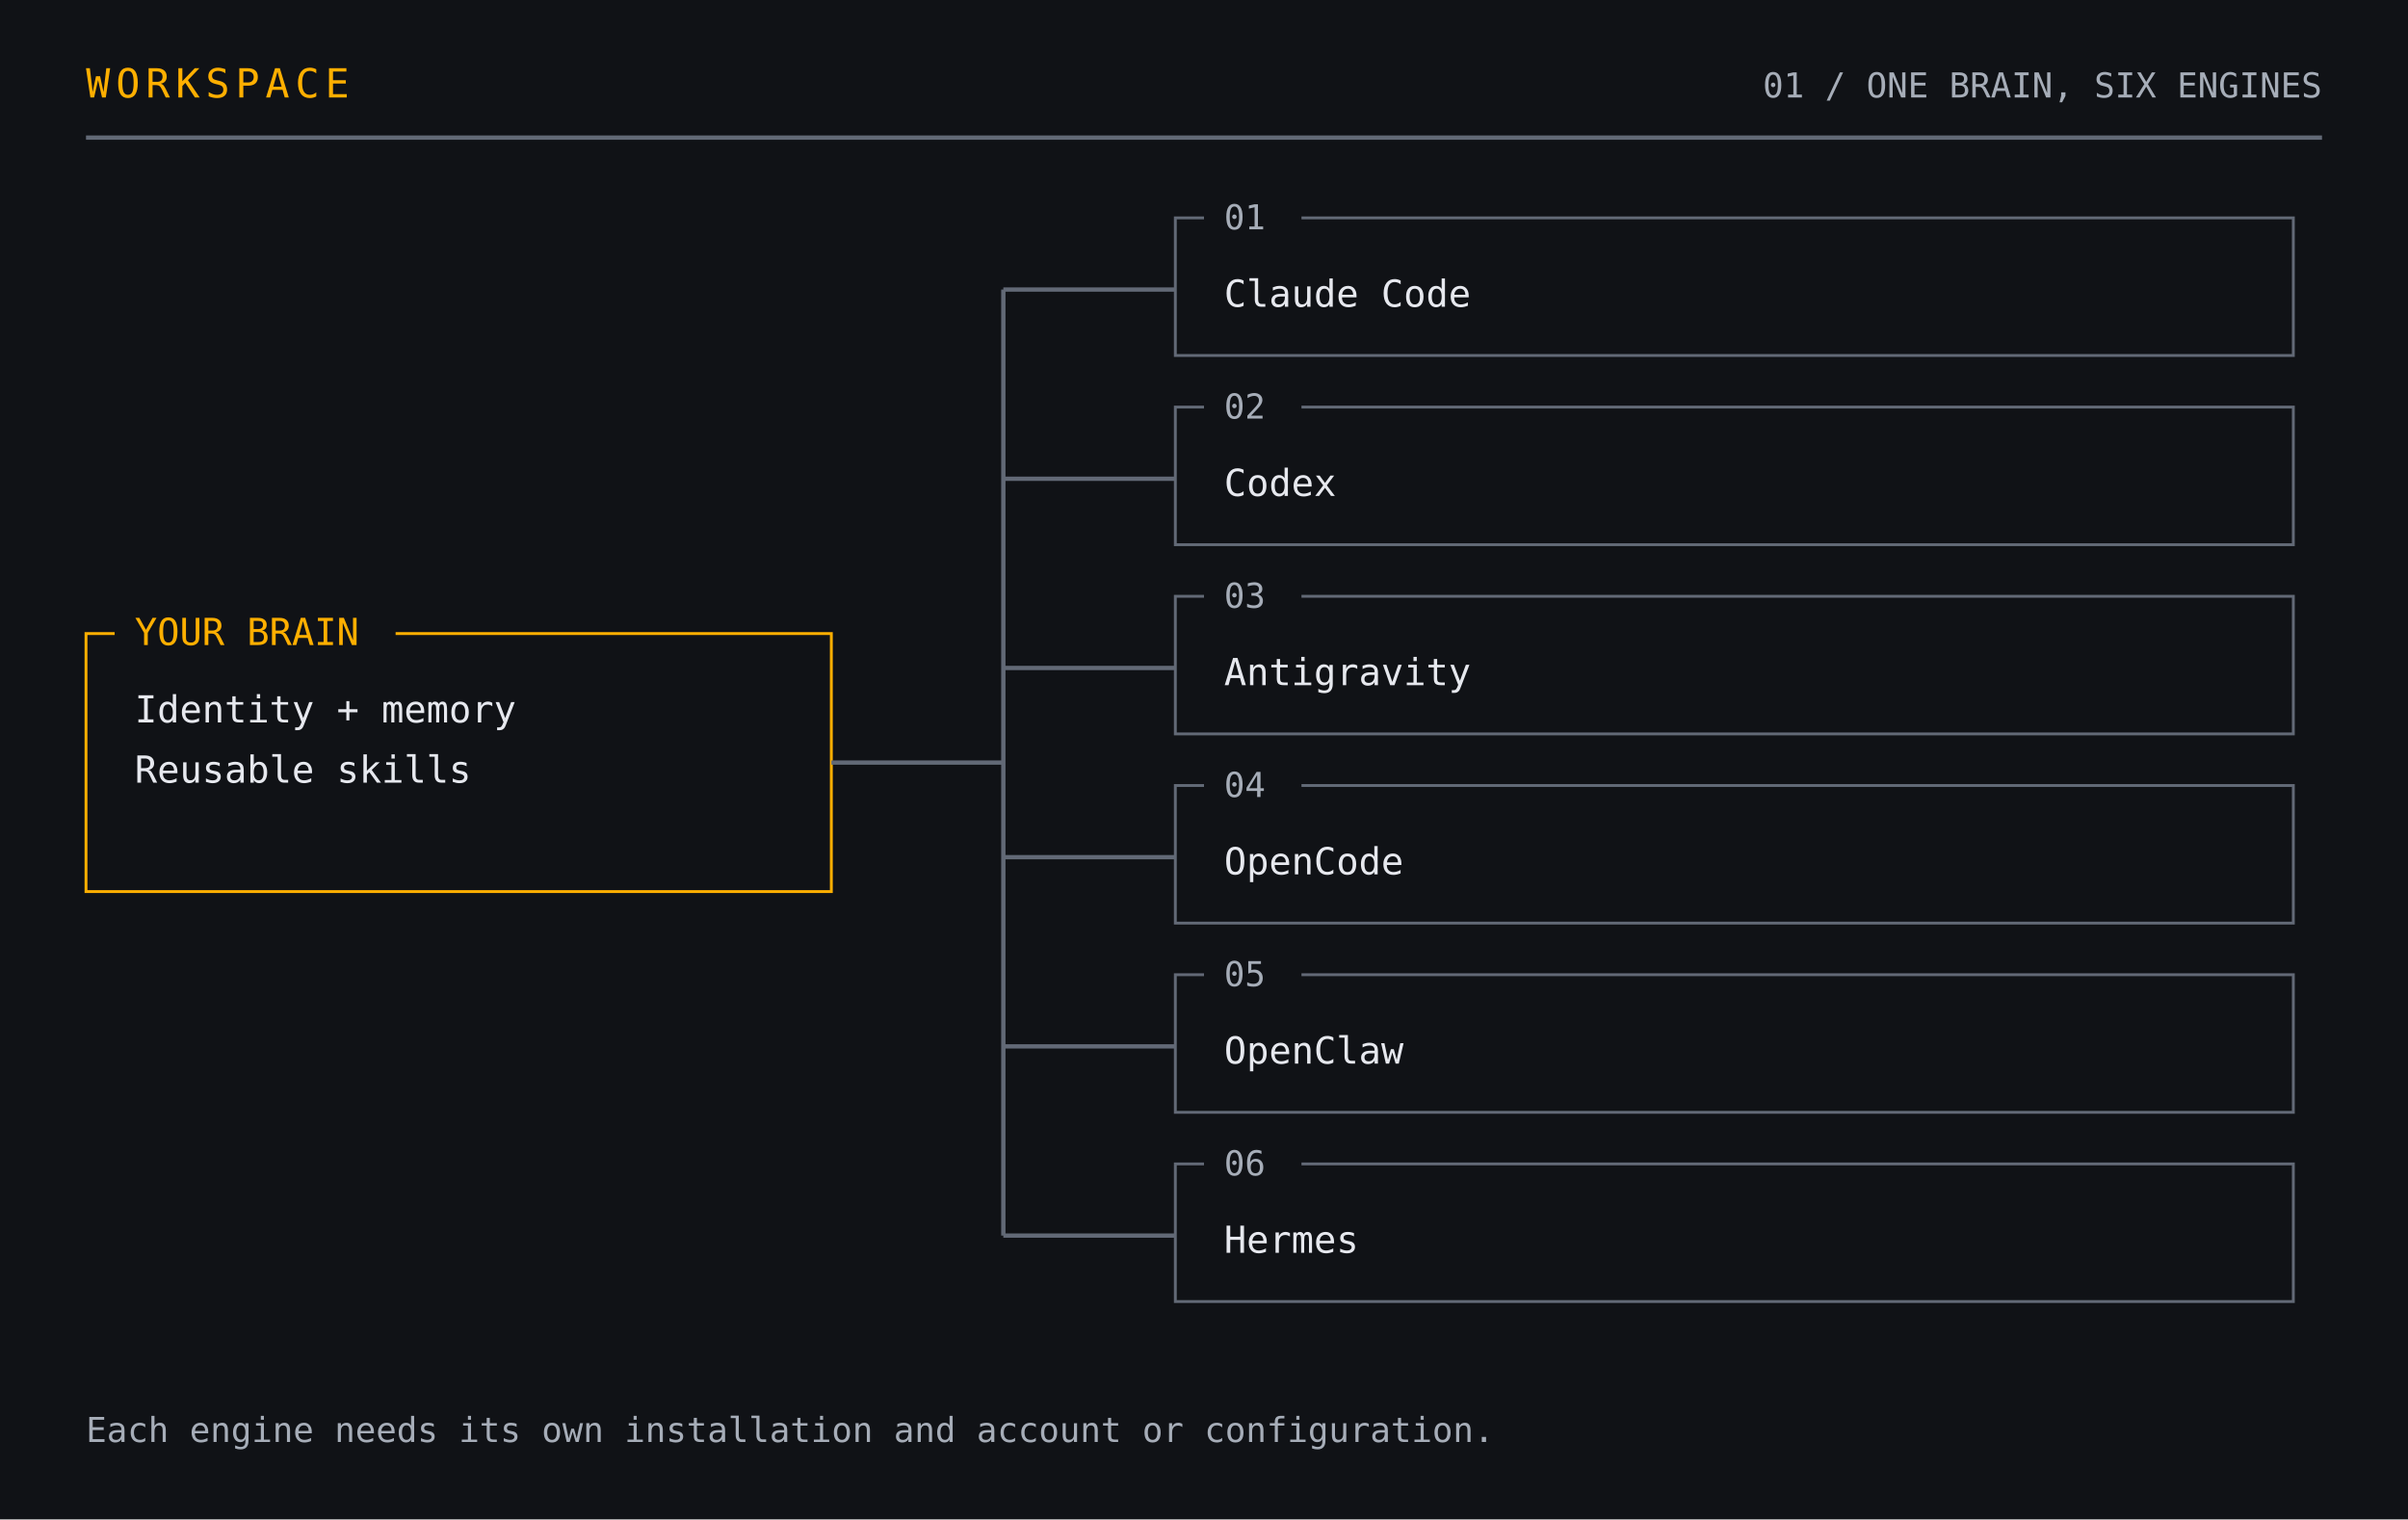
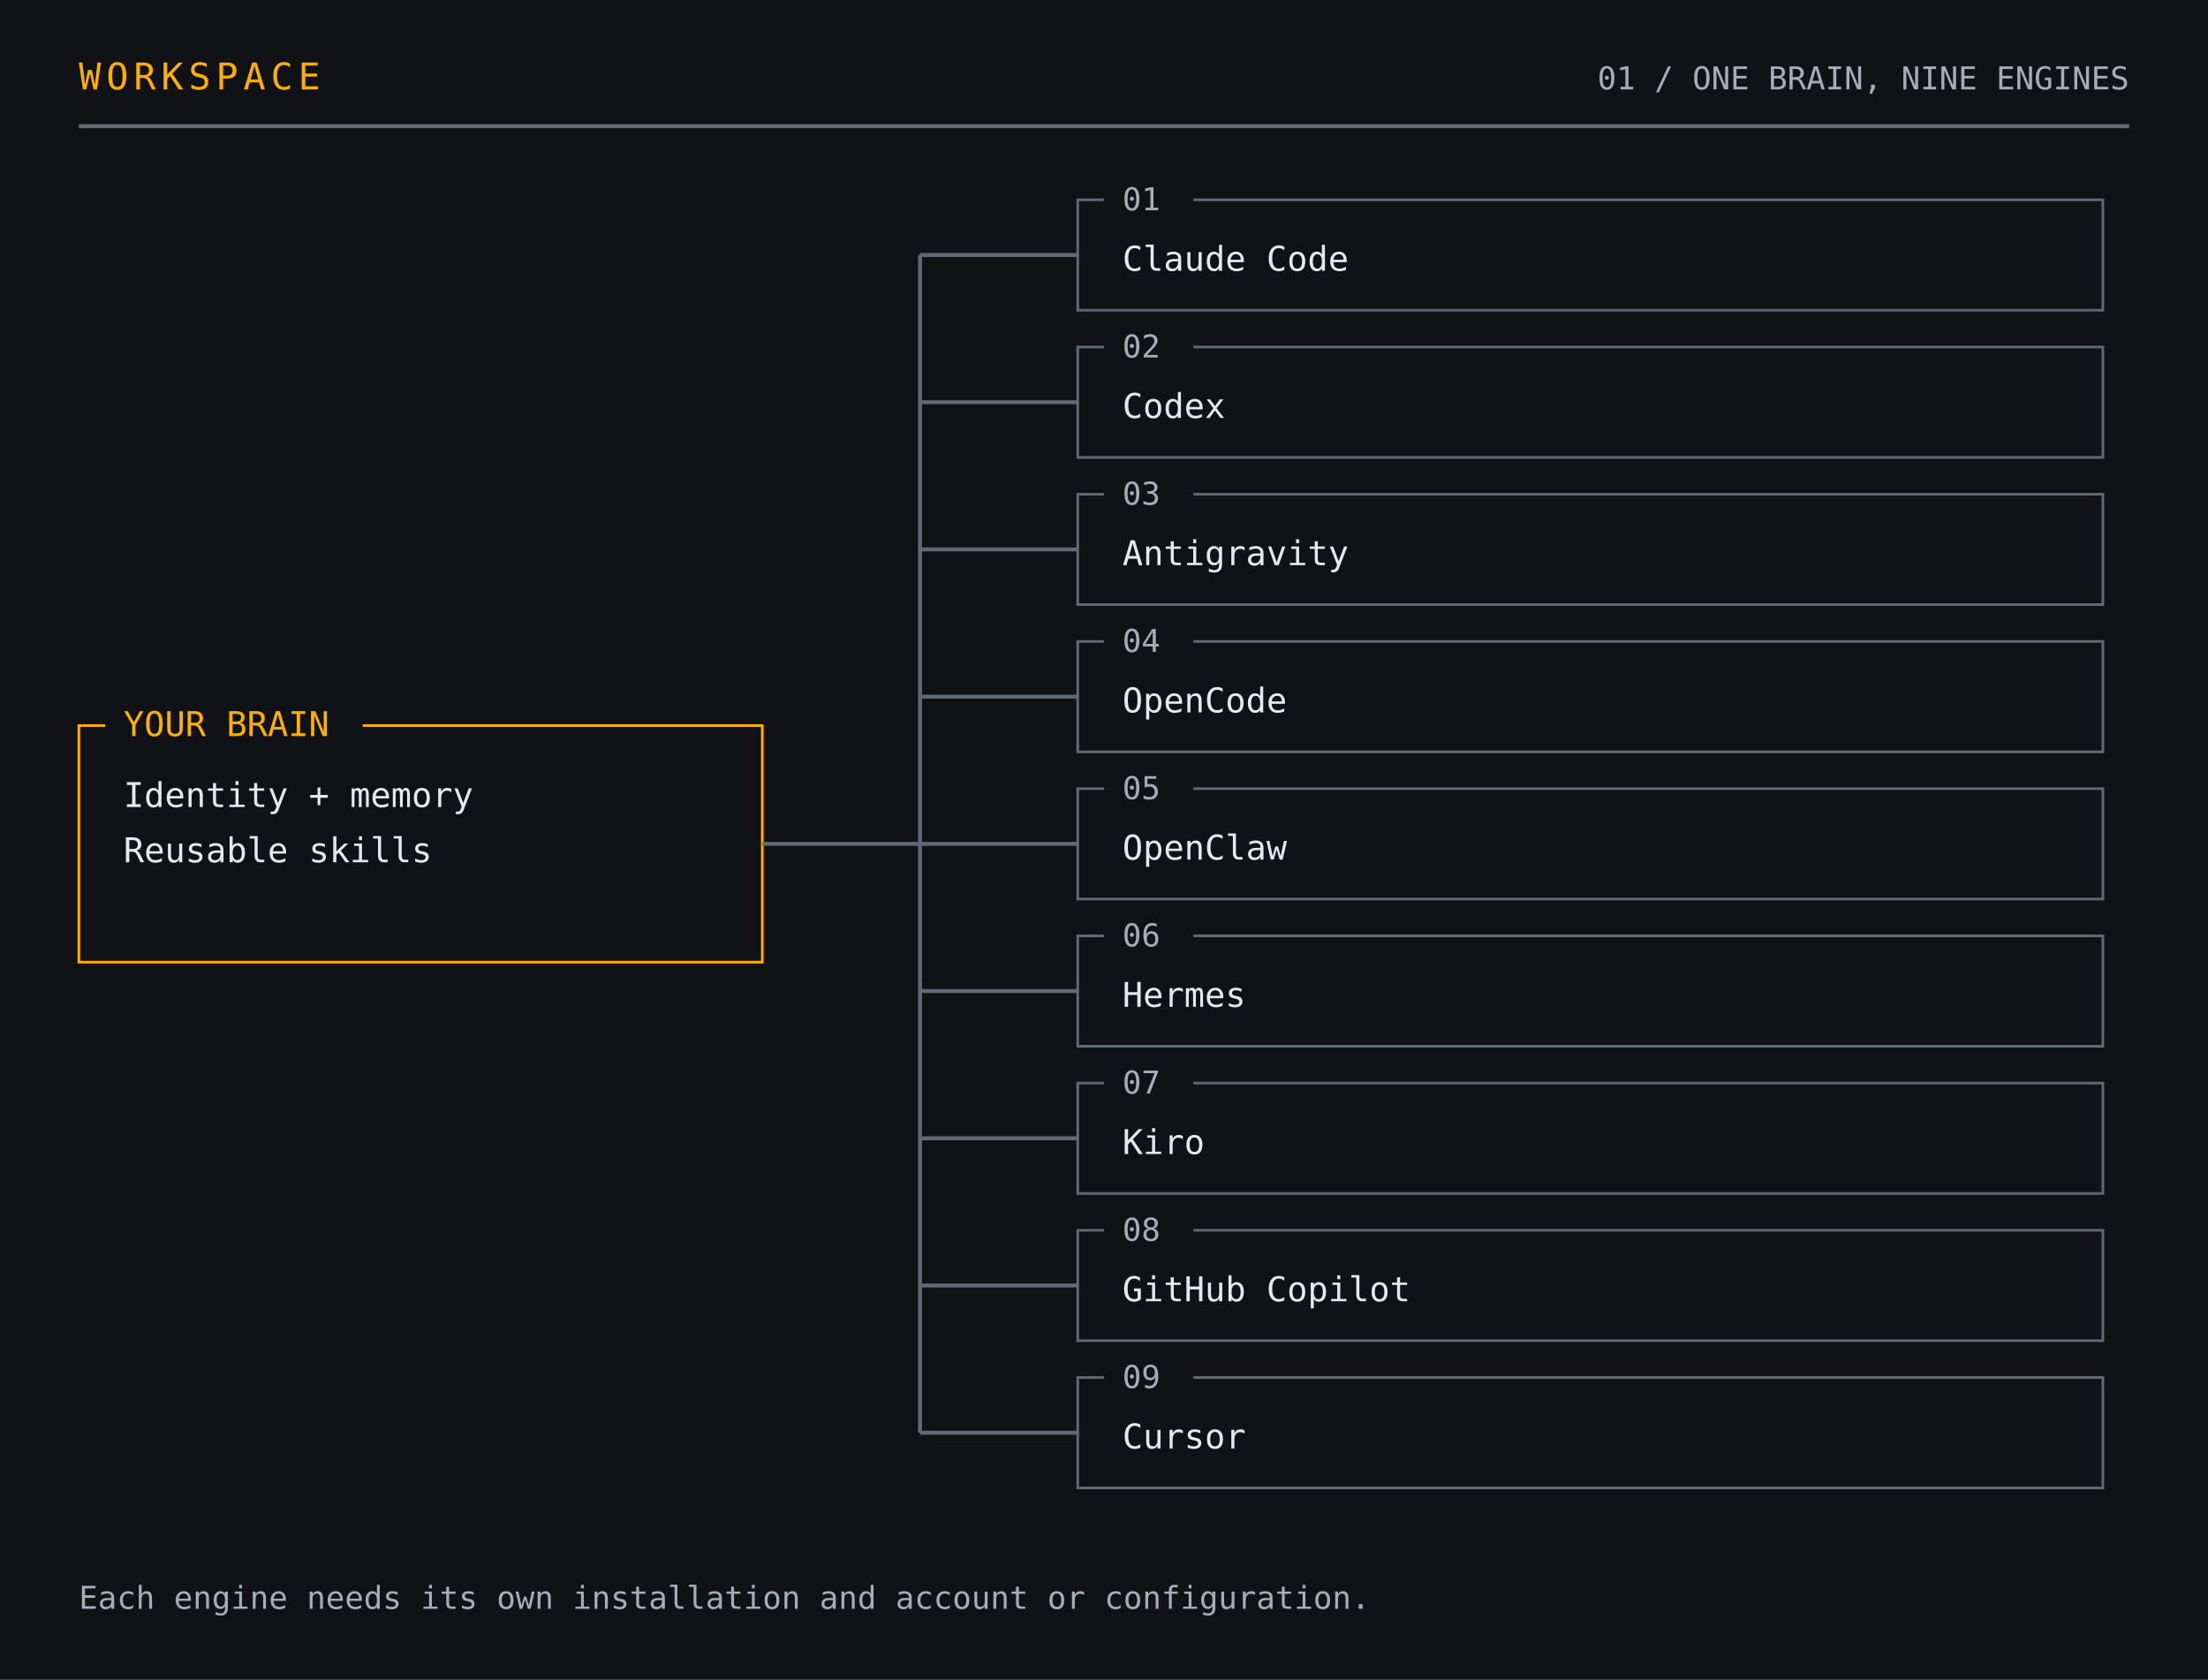
- <svg xmlns="http://www.w3.org/2000/svg" width="840" height="530" viewBox="0 0 840 530" role="img" aria-label="01 / ONE BRAIN, SIX ENGINES">
-   <rect width="840" height="530" fill="#101216" />
+ <svg xmlns="http://www.w3.org/2000/svg" width="840" height="639" viewBox="0 0 840 639" role="img" aria-label="01 / ONE BRAIN, NINE ENGINES">
+   <rect width="840" height="639" fill="#101216" />
  <style>text{font-family:ui-monospace,SFMono-Regular,Consolas,monospace;font-size:13px;fill:#e6e8ee}.mut{fill:#a6adb8;font-size:12px}.accent{fill:#ffaf00}.line{fill:none;stroke:#626976;stroke-width:1.5}.box{fill:#101216;stroke:#626976;stroke-width:1}</style>
  <text x="30" y="34" class="accent" style="font-size:14px;letter-spacing:2px">WORKSPACE</text>
-   <text x="810" y="34" text-anchor="end" class="mut">01 / ONE BRAIN, SIX ENGINES</text>
+   <text x="810" y="34" text-anchor="end" class="mut">01 / ONE BRAIN, NINE ENGINES</text>
  <path d="M30 48H810" class="line" />
-   <rect x="30" y="221" width="260" height="90" rx="0" fill="#101216" stroke="#ffaf00" />
-   <rect x="40" y="213" width="98" height="17" fill="#101216" />
-   <text x="47" y="225" class="accent">YOUR BRAIN</text>
-   <text x="47" y="252">Identity + memory</text>
-   <text x="47" y="273">Reusable skills</text>
-   <path d="M290 266H350M350 101V431" class="line" />
-   <path d="M350 101H410" class="line" />
-   <rect x="410" y="76" width="390" height="48" rx="0" fill="#101216" stroke="#626976" />
+   <rect x="30" y="276" width="260" height="90" rx="0" fill="#101216" stroke="#ffaf00" />
+   <rect x="40" y="268" width="98" height="17" fill="#101216" />
+   <text x="47" y="280" class="accent">YOUR BRAIN</text>
+   <text x="47" y="307">Identity + memory</text>
+   <text x="47" y="328">Reusable skills</text>
+   <path d="M290 321H350M350 97V545" class="line" />
+   <path d="M350 97H410" class="line" />
+   <rect x="410" y="76" width="390" height="42" rx="0" fill="#101216" stroke="#626976" />
  <rect x="420" y="68" width="34" height="17" fill="#101216" />
  <text x="427" y="80" class="mut">01</text>
-   <text x="427" y="107">Claude Code</text>
-   <path d="M350 167H410" class="line" />
-   <rect x="410" y="142" width="390" height="48" rx="0" fill="#101216" stroke="#626976" />
-   <rect x="420" y="134" width="34" height="17" fill="#101216" />
-   <text x="427" y="146" class="mut">02</text>
-   <text x="427" y="173">Codex</text>
-   <path d="M350 233H410" class="line" />
-   <rect x="410" y="208" width="390" height="48" rx="0" fill="#101216" stroke="#626976" />
-   <rect x="420" y="200" width="34" height="17" fill="#101216" />
-   <text x="427" y="212" class="mut">03</text>
-   <text x="427" y="239">Antigravity</text>
-   <path d="M350 299H410" class="line" />
-   <rect x="410" y="274" width="390" height="48" rx="0" fill="#101216" stroke="#626976" />
-   <rect x="420" y="266" width="34" height="17" fill="#101216" />
-   <text x="427" y="278" class="mut">04</text>
-   <text x="427" y="305">OpenCode</text>
-   <path d="M350 365H410" class="line" />
-   <rect x="410" y="340" width="390" height="48" rx="0" fill="#101216" stroke="#626976" />
-   <rect x="420" y="332" width="34" height="17" fill="#101216" />
-   <text x="427" y="344" class="mut">05</text>
-   <text x="427" y="371">OpenClaw</text>
-   <path d="M350 431H410" class="line" />
-   <rect x="410" y="406" width="390" height="48" rx="0" fill="#101216" stroke="#626976" />
-   <rect x="420" y="398" width="34" height="17" fill="#101216" />
-   <text x="427" y="410" class="mut">06</text>
-   <text x="427" y="437">Hermes</text>
-   <text x="30" y="503" class="mut">Each engine needs its own installation and account or configuration.</text>
+   <text x="427" y="103">Claude Code</text>
+   <path d="M350 153H410" class="line" />
+   <rect x="410" y="132" width="390" height="42" rx="0" fill="#101216" stroke="#626976" />
+   <rect x="420" y="124" width="34" height="17" fill="#101216" />
+   <text x="427" y="136" class="mut">02</text>
+   <text x="427" y="159">Codex</text>
+   <path d="M350 209H410" class="line" />
+   <rect x="410" y="188" width="390" height="42" rx="0" fill="#101216" stroke="#626976" />
+   <rect x="420" y="180" width="34" height="17" fill="#101216" />
+   <text x="427" y="192" class="mut">03</text>
+   <text x="427" y="215">Antigravity</text>
+   <path d="M350 265H410" class="line" />
+   <rect x="410" y="244" width="390" height="42" rx="0" fill="#101216" stroke="#626976" />
+   <rect x="420" y="236" width="34" height="17" fill="#101216" />
+   <text x="427" y="248" class="mut">04</text>
+   <text x="427" y="271">OpenCode</text>
+   <path d="M350 321H410" class="line" />
+   <rect x="410" y="300" width="390" height="42" rx="0" fill="#101216" stroke="#626976" />
+   <rect x="420" y="292" width="34" height="17" fill="#101216" />
+   <text x="427" y="304" class="mut">05</text>
+   <text x="427" y="327">OpenClaw</text>
+   <path d="M350 377H410" class="line" />
+   <rect x="410" y="356" width="390" height="42" rx="0" fill="#101216" stroke="#626976" />
+   <rect x="420" y="348" width="34" height="17" fill="#101216" />
+   <text x="427" y="360" class="mut">06</text>
+   <text x="427" y="383">Hermes</text>
+   <path d="M350 433H410" class="line" />
+   <rect x="410" y="412" width="390" height="42" rx="0" fill="#101216" stroke="#626976" />
+   <rect x="420" y="404" width="34" height="17" fill="#101216" />
+   <text x="427" y="416" class="mut">07</text>
+   <text x="427" y="439">Kiro</text>
+   <path d="M350 489H410" class="line" />
+   <rect x="410" y="468" width="390" height="42" rx="0" fill="#101216" stroke="#626976" />
+   <rect x="420" y="460" width="34" height="17" fill="#101216" />
+   <text x="427" y="472" class="mut">08</text>
+   <text x="427" y="495">GitHub Copilot</text>
+   <path d="M350 545H410" class="line" />
+   <rect x="410" y="524" width="390" height="42" rx="0" fill="#101216" stroke="#626976" />
+   <rect x="420" y="516" width="34" height="17" fill="#101216" />
+   <text x="427" y="528" class="mut">09</text>
+   <text x="427" y="551">Cursor</text>
+   <text x="30" y="612" class="mut">Each engine needs its own installation and account or configuration.</text>
</svg>
